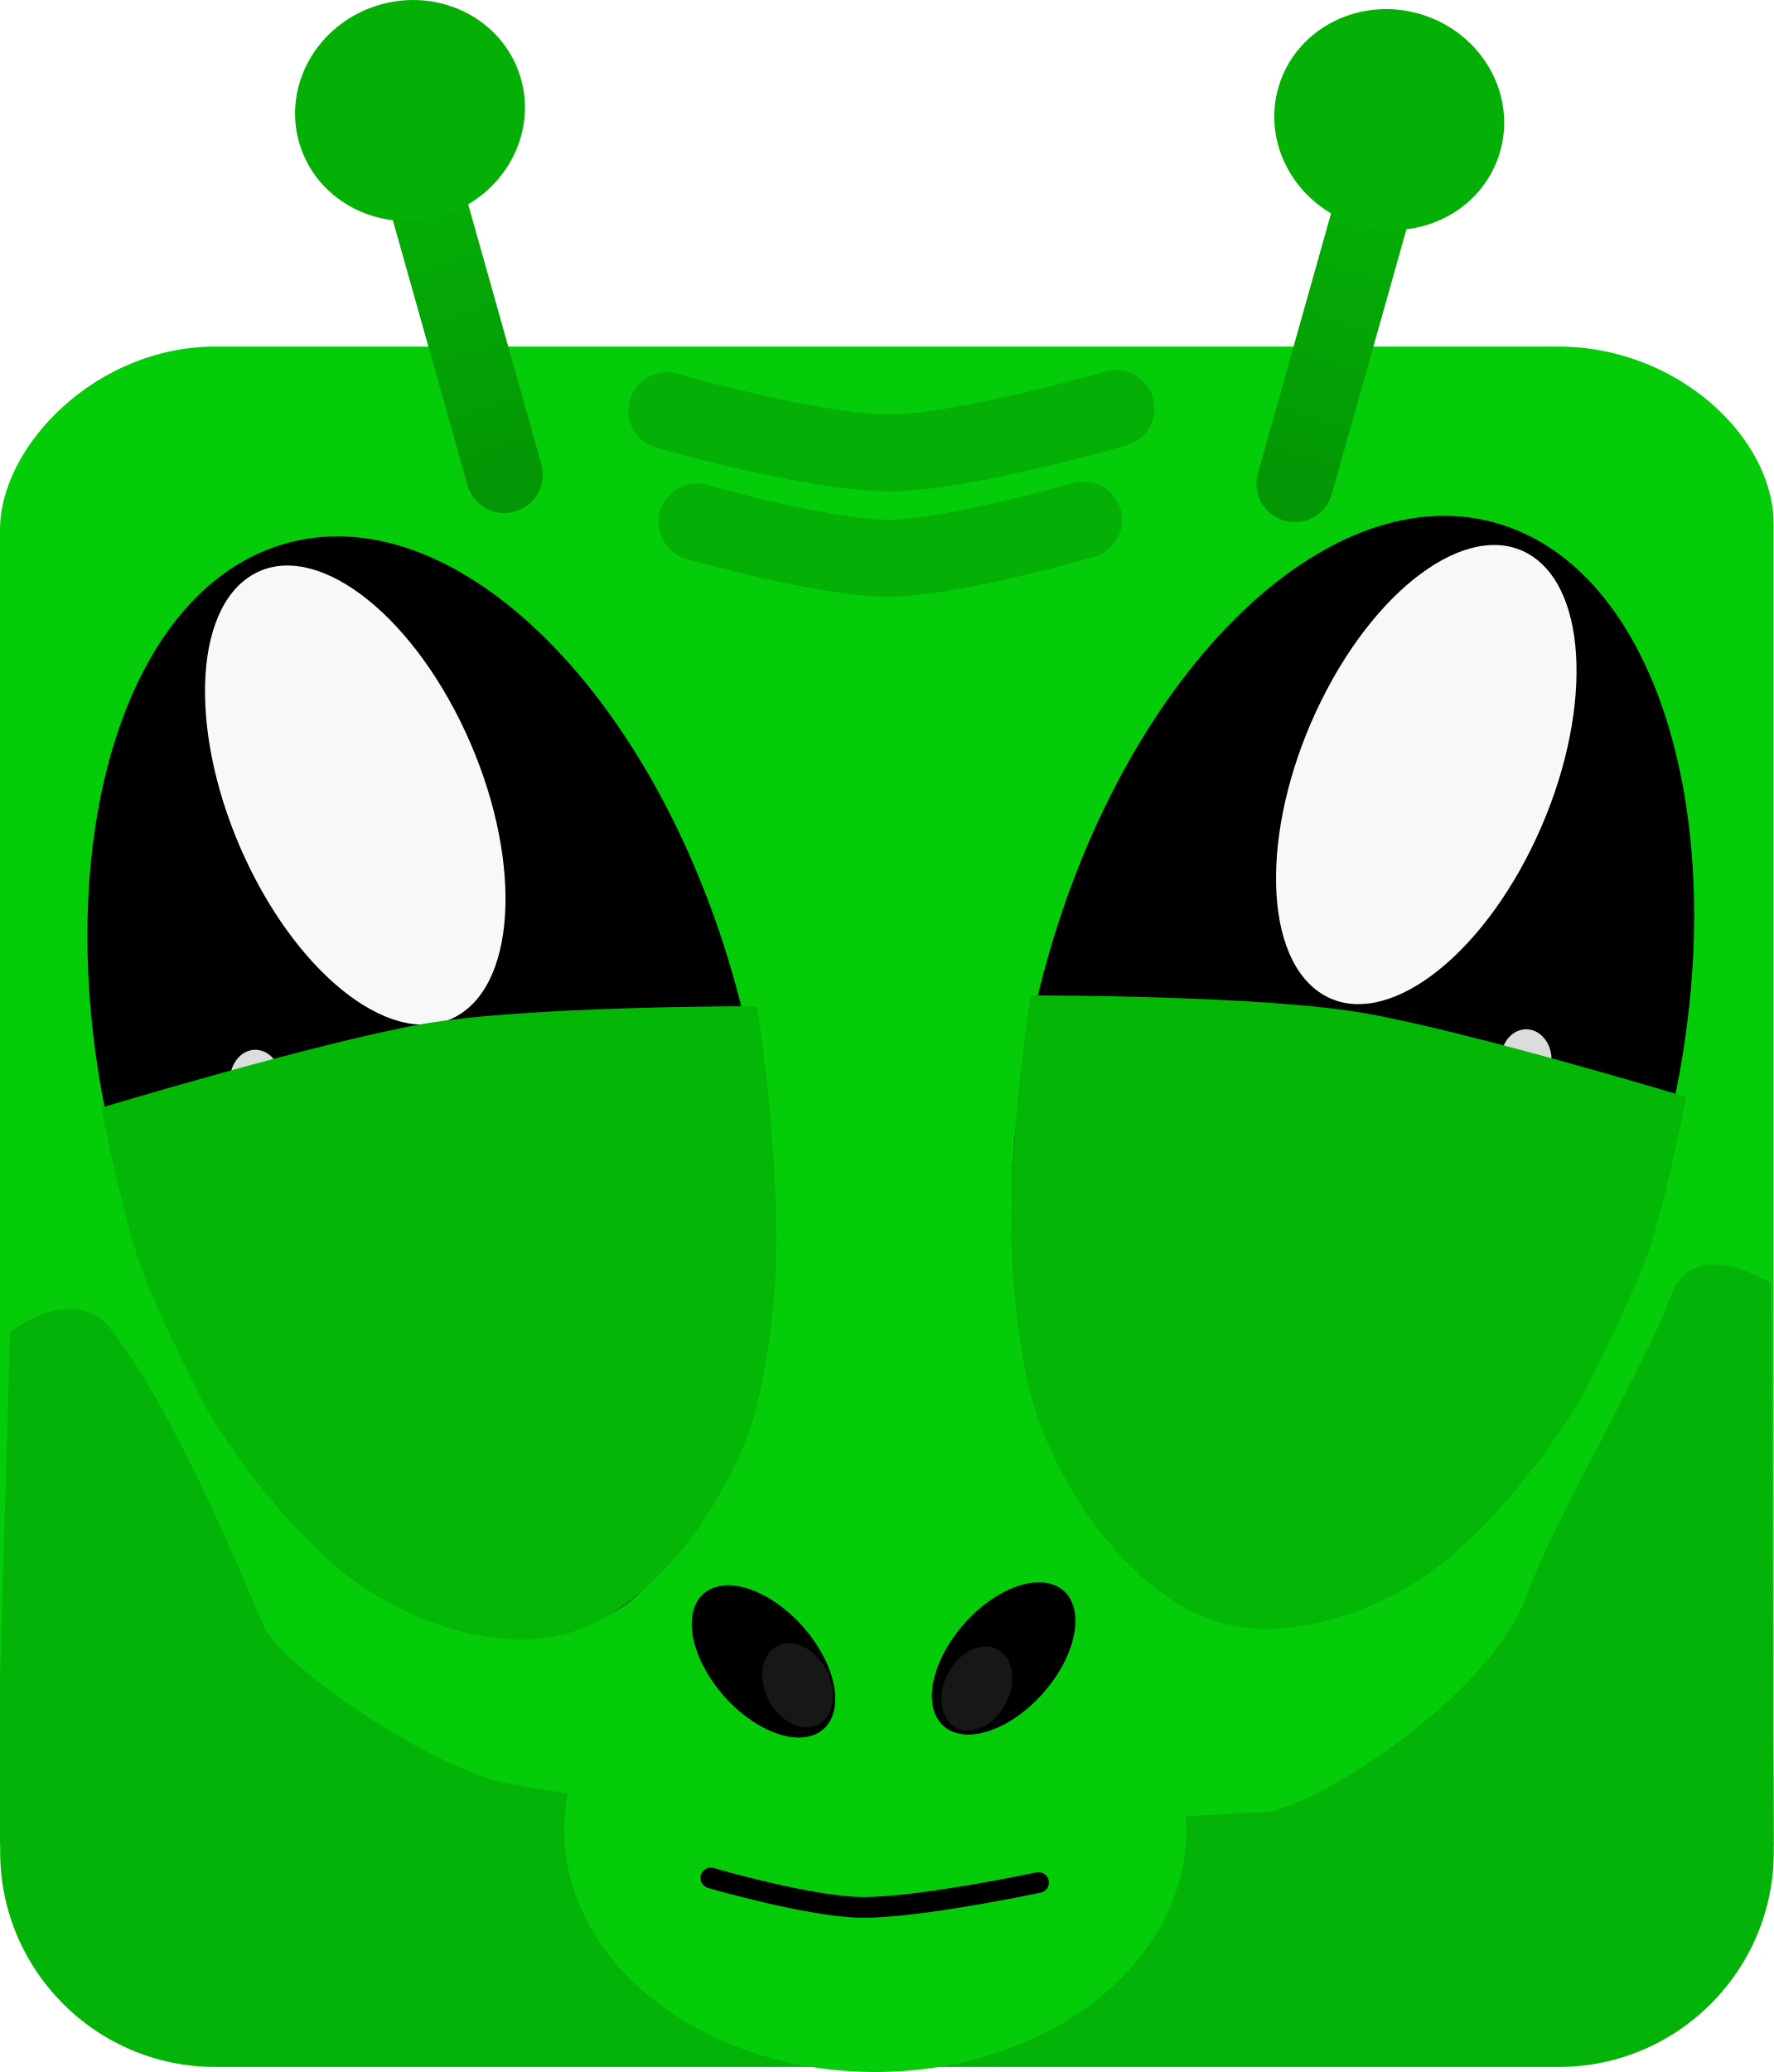
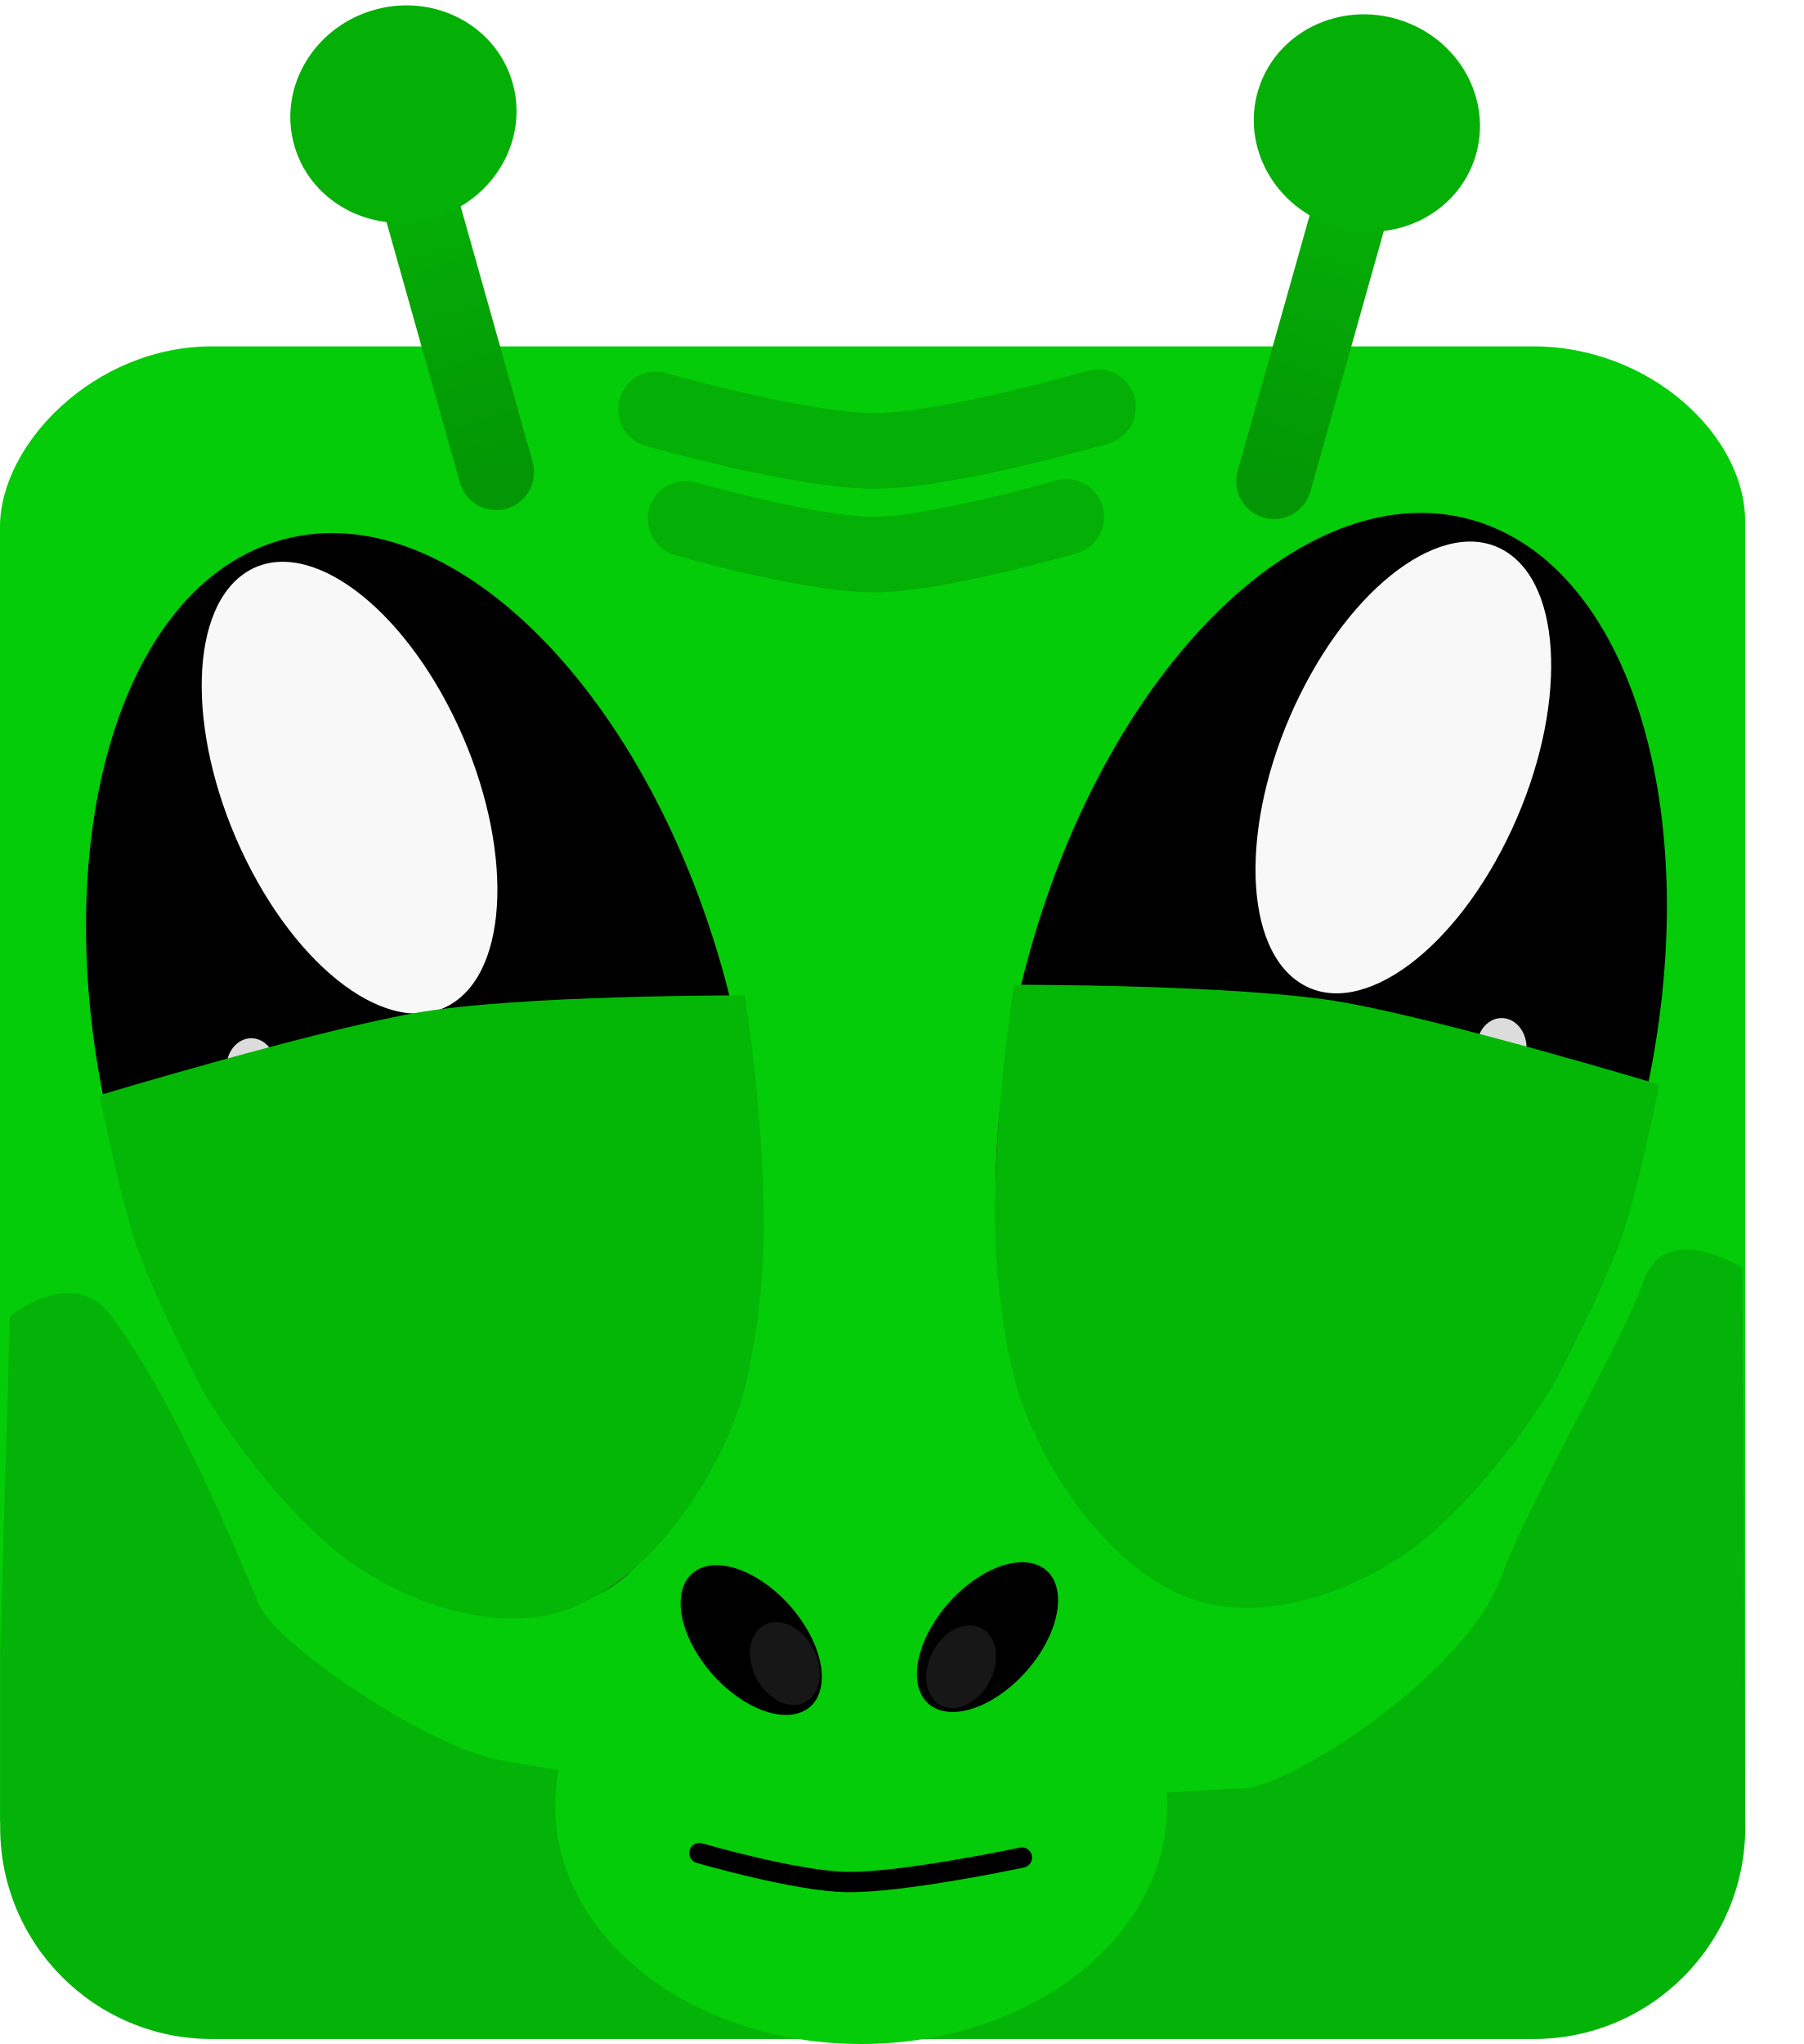
- <svg xmlns="http://www.w3.org/2000/svg" version="1.1" width="300.027" height="350.378" viewBox="0,0,300.027,350.378">
+ <svg xmlns="http://www.w3.org/2000/svg" version="1.1" width="310.041" height="351.299" viewBox="0,-0.921,310.041,351.299">
  <defs>
    <linearGradient x1="1594.711" y1="6407.204" x2="777.832" y2="8272.719" gradientUnits="userSpaceOnUse" id="color-1">
      <stop offset="0" stop-color="#fabc2e" stop-opacity="0.1" />
      <stop offset="1" stop-color="#f27ba5" />
    </linearGradient>
    <linearGradient x1="161.003" y1="36.723" x2="175.925" y2="84.869" gradientUnits="userSpaceOnUse" id="color-2">
      <stop offset="0" stop-color="#04af06" />
      <stop offset="1" stop-color="#039705" />
    </linearGradient>
    <linearGradient x1="153.832" y1="5.732" x2="164.847" y2="41.271" gradientUnits="userSpaceOnUse" id="color-3">
      <stop offset="0" stop-color="#04af06" />
      <stop offset="1" stop-color="#04af06" />
    </linearGradient>
    <linearGradient x1="323.303" y1="38.261" x2="308.381" y2="86.407" gradientUnits="userSpaceOnUse" id="color-4">
      <stop offset="0" stop-color="#04af06" />
      <stop offset="1" stop-color="#039705" />
    </linearGradient>
    <linearGradient x1="330.475" y1="7.27" x2="319.46" y2="42.809" gradientUnits="userSpaceOnUse" id="color-5">
      <stop offset="0" stop-color="#04af06" />
      <stop offset="1" stop-color="#04af06" />
    </linearGradient>
  </defs>
  <g transform="translate(-89.98643,-4.81086)">
    <g data-paper-data="{&quot;isPaintingLayer&quot;:true}" fill-rule="nonzero" stroke-linejoin="miter" stroke-miterlimit="10" stroke-dasharray="" stroke-dashoffset="0" style="mix-blend-mode: normal">
      <path d="M125.366,331.811c-20.092,0 -35.38,-15 -35.38,-15c0,0 0,-182.832 0,-222.39c0,-14.221 16.288,-31 36.38,-31h227.24c20.092,0 36.38,15.364 36.38,30c0,39.94 0,223.39 0,223.39c0,0 -16.288,9 -36.38,9z" fill="#04cc08" stroke="none" stroke-width="1" stroke-linecap="butt" />
      <path d="M90.766,271.671c0,-7.66 7.875,-13.87 17.59,-13.87c9.715,0 17.59,6.21 17.59,13.87c0,7.66 -7.875,13.87 -17.59,13.87c-9.715,0 -17.59,-6.21 -17.59,-13.87z" fill="url(#color-1)" stroke="none" stroke-width="1" stroke-linecap="butt" />
      <path d="M353.634,354.332h-227.24c-20.092,0 -36.38,-16.288 -36.38,-36.38v-29.48l1.675,-58.364c0,0 10.86,-8.803 17.319,-0.195c11.053,14.729 21.398,40.089 25.548,49.791c2.935,6.862 28.963,24.486 41.482,26.718c63.522,11.33 115.816,4.973 127.486,4.856c7.85,-0.079 38.34,-19.291 44.627,-36.533c4.856,-13.318 20.358,-39.382 24.423,-50.755c3.787,-10.598 16.909,-2.191 16.909,-2.191l0.531,96.154c0,20.092 -16.288,36.38 -36.38,36.38z" fill="#04b307" stroke="#000000" stroke-width="0" stroke-linecap="butt" />
      <path d="M290.63,314.281c0,22.593 -23.548,40.908 -52.596,40.908c-29.048,0 -52.596,-18.315 -52.596,-40.908c0,-22.593 23.548,-40.908 52.596,-40.908c29.048,0 52.596,18.315 52.596,40.908z" fill="#04cc08" stroke="none" stroke-width="0" stroke-linecap="butt" />
      <path d="M278.76,73.871c0,0 -25.693,7.454 -38.195,7.518c-12.823,0.065 -37.803,-7.132 -37.803,-7.132" fill="none" stroke="#04af06" stroke-width="13" stroke-linecap="round" />
      <path d="M228.21,283.075c4.446,6.952 3.983,13.791 -1.033,15.273c-5.016,1.483 -12.687,-2.951 -17.133,-9.903c-4.446,-6.952 -3.983,-13.791 1.033,-15.273c5.016,-1.483 12.687,2.951 17.133,9.903z" fill="#000000" stroke="none" stroke-width="0" stroke-linecap="butt" />
      <path d="M267.796,272.667c5.016,1.483 5.479,8.321 1.033,15.273c-4.446,6.952 -12.117,11.386 -17.133,9.903c-5.016,-1.483 -5.479,-8.321 -1.033,-15.273c4.446,-6.952 12.117,-11.386 17.133,-9.903z" data-paper-data="{&quot;index&quot;:null}" fill="#000000" stroke="none" stroke-width="0" stroke-linecap="butt" />
      <path d="M229.797,287.222c1.932,3.665 1.313,7.788 -1.382,9.208c-2.695,1.42 -6.446,-0.4 -8.378,-4.065c-1.932,-3.665 -1.313,-7.788 1.382,-9.208c2.695,-1.42 6.446,0.4 8.378,4.065z" fill="#171717" stroke="none" stroke-width="0" stroke-linecap="butt" />
      <path d="M258.701,283.72c2.695,1.42 3.314,5.543 1.382,9.208c-1.932,3.665 -5.682,5.485 -8.378,4.065c-2.695,-1.42 -3.314,-5.543 -1.382,-9.208c1.932,-3.665 5.682,-5.485 8.378,-4.065z" data-paper-data="{&quot;index&quot;:null}" fill="#171717" stroke="none" stroke-width="0" stroke-linecap="butt" />
      <path d="M265.655,323.147c0,0 -20.412,4.336 -29.999,4.203c-8.828,-0.123 -25.434,-4.973 -25.434,-4.973" fill="none" stroke="#000000" stroke-width="3.5" stroke-linecap="round" />
      <path d="M273.276,92.726c0,0 -22.114,6.416 -32.874,6.471c-11.036,0.056 -32.537,-6.138 -32.537,-6.138" fill="none" stroke="#04af06" stroke-width="13" stroke-linecap="round" />
      <path d="M175.302,85.062l-13.676,-48.532" fill="none" stroke="url(#color-2)" stroke-width="13" stroke-linecap="round" />
      <path d="M177.984,17.722c3.042,9.814 -2.84,20.357 -13.138,23.548c-10.297,3.192 -21.111,-2.177 -24.153,-11.99c-3.042,-9.814 2.84,-20.357 13.138,-23.548c10.297,-3.192 21.111,2.177 24.153,11.99z" fill="url(#color-3)" stroke="#04af06" stroke-width="0" stroke-linecap="butt" />
      <path d="M343.873,93.499c28.704,8.988 40.769,56.902 26.947,107.019c-13.822,50.117 -48.296,83.458 -77,74.47c-28.704,-8.988 -40.769,-56.902 -26.947,-107.019c13.822,-50.117 48.296,-83.458 77,-74.47z" data-paper-data="{&quot;index&quot;:null}" fill="#000000" stroke="none" stroke-width="0" stroke-linecap="butt" />
      <path d="M349.411,99.048c9.812,6.901 9.63,28.947 -0.407,49.24c-10.037,20.294 -26.129,31.15 -35.941,24.249c-9.812,-6.901 -9.63,-28.947 0.407,-49.24c10.037,-20.294 26.129,-31.15 35.941,-24.249z" data-paper-data="{&quot;index&quot;:null}" fill="#f8f8f8" stroke="none" stroke-width="0" stroke-linecap="butt" />
      <path d="M277.493,184.464c10.327,-1.86 22.53,4.766 23.102,5.146c19.829,13.197 31.308,77.919 19.687,82.181c-4.716,1.73 -23.913,10.939 -36.792,-0.728c-7.952,-7.204 -15.489,-20.025 -19.123,-33.831c-4.053,-15.396 -3.653,-31.947 -1.822,-41.849c0.088,-0.478 5.917,-9.293 14.948,-10.92z" data-paper-data="{&quot;index&quot;:null}" fill="#292929" stroke="none" stroke-width="0" stroke-linecap="butt" />
      <path d="M281.591,250.05c-0.345,-2.795 1.275,-5.394 3.619,-5.806c2.344,-0.412 4.524,1.52 4.869,4.315c0.345,2.795 -1.275,5.394 -3.619,5.806c-2.344,0.412 -4.524,-1.52 -4.869,-4.315z" fill="#414141" stroke="none" stroke-width="0.5" stroke-linecap="butt" />
      <path d="M268.617,192.505c-0.345,-2.795 1.275,-5.394 3.619,-5.806c2.344,-0.412 4.524,1.52 4.869,4.315c0.345,2.795 -1.275,5.394 -3.619,5.806c-2.344,0.412 -4.524,-1.52 -4.869,-4.315z" fill="#414141" stroke="none" stroke-width="0.5" stroke-linecap="butt" />
      <path d="M343.887,184.72c-0.345,-2.795 1.275,-5.394 3.619,-5.806c2.344,-0.412 4.524,1.52 4.869,4.315c0.345,2.795 -1.275,5.394 -3.619,5.806c-2.344,0.412 -4.524,-1.52 -4.869,-4.315z" fill="#dcdcdc" stroke="none" stroke-width="0.5" stroke-linecap="butt" />
      <path d="M214.441,171.44c13.822,50.117 1.758,98.031 -26.947,107.019c-28.704,8.988 -63.178,-24.353 -77,-74.47c-13.822,-50.117 -1.758,-98.031 26.947,-107.019c28.704,-8.988 63.178,24.353 77,74.47z" data-paper-data="{&quot;index&quot;:null}" fill="#000000" stroke="none" stroke-width="0" stroke-linecap="butt" />
      <path d="M131.903,102.519c9.812,-6.901 25.904,3.956 35.941,24.249c10.037,20.294 10.22,42.339 0.407,49.24c-9.812,6.901 -25.904,-3.956 -35.941,-24.249c-10.037,-20.294 -10.22,-42.339 -0.407,-49.24z" data-paper-data="{&quot;index&quot;:null}" fill="#f8f8f8" stroke="none" stroke-width="0" stroke-linecap="butt" />
      <path d="M218.768,198.854c1.831,9.902 2.23,26.453 -1.822,41.849c-3.634,13.806 -11.171,26.627 -19.123,33.831c-12.879,11.667 -32.076,2.458 -36.792,0.728c-11.621,-4.262 -0.142,-68.984 19.687,-82.181c0.572,-0.38 12.775,-7.007 23.102,-5.146c9.031,1.627 14.86,10.442 14.948,10.92z" data-paper-data="{&quot;index&quot;:null}" fill="#292929" stroke="none" stroke-width="0" stroke-linecap="butt" />
      <path d="M194.853,257.836c-2.344,-0.412 -3.964,-3.011 -3.619,-5.806c0.345,-2.795 2.525,-4.727 4.869,-4.315c2.344,0.412 3.964,3.011 3.619,5.806c-0.345,2.795 -2.525,4.727 -4.869,4.315z" fill="#414141" stroke="none" stroke-width="0.5" stroke-linecap="butt" />
      <path d="M207.827,200.291c-2.344,-0.412 -3.964,-3.011 -3.619,-5.806c0.345,-2.795 2.525,-4.727 4.869,-4.315c2.344,0.412 3.964,3.011 3.619,5.806c-0.345,2.795 -2.525,4.727 -4.869,4.315z" fill="#414141" stroke="none" stroke-width="0.5" stroke-linecap="butt" />
      <path d="M132.557,192.506c-2.344,-0.412 -3.964,-3.011 -3.619,-5.806c0.345,-2.795 2.525,-4.727 4.869,-4.315c2.344,0.412 3.964,3.011 3.619,5.806c-0.345,2.795 -2.525,4.727 -4.869,4.315z" fill="#dcdcdc" stroke="none" stroke-width="0.5" stroke-linecap="butt" />
      <path d="M309.004,86.6l13.676,-48.532" data-paper-data="{&quot;index&quot;:null}" fill="none" stroke="url(#color-4)" stroke-width="13" stroke-linecap="round" />
      <path d="M330.475,7.27c10.297,3.192 16.179,13.735 13.138,23.548c-3.042,9.814 -13.855,15.182 -24.153,11.99c-10.297,-3.192 -16.179,-13.735 -13.138,-23.548c3.042,-9.814 13.855,-15.182 24.153,-11.99z" data-paper-data="{&quot;index&quot;:null}" fill="url(#color-5)" stroke="#04af06" stroke-width="0" stroke-linecap="butt" />
      <path d="M107.107,192.121c0,0 36.046,-10.869 54.115,-14.106c17.564,-3.146 56.818,-3.055 56.818,-3.055c0,0 3.222,20.108 3.273,39.368c0.035,13.46 -2.5,26.506 -4.434,31.983c-5.143,14.564 -17.114,30.759 -30.972,34.735c-12.12,3.477 -28.755,-2.243 -39.689,-11.855c-12.997,-11.427 -21.596,-26.685 -21.596,-26.685c0,0 -8.176,-15.866 -11.027,-24.068c-2.981,-8.576 -6.487,-26.317 -6.487,-26.317z" data-paper-data="{&quot;index&quot;:null}" fill="#04b707" stroke="none" stroke-width="0" stroke-linecap="butt" />
      <path d="M368.75,216.619c-2.851,8.202 -11.027,24.068 -11.027,24.068c0,0 -8.599,15.257 -21.596,26.685c-10.933,9.613 -27.569,15.332 -39.689,11.855c-13.857,-3.975 -25.829,-20.171 -30.972,-34.735c-1.934,-5.478 -4.469,-18.523 -4.434,-31.983c0.05,-19.26 3.273,-39.368 3.273,-39.368c0,0 39.254,-0.091 56.818,3.055c18.069,3.237 54.115,14.106 54.115,14.106c0,0 -3.506,17.74 -6.487,26.317z" data-paper-data="{&quot;index&quot;:null}" fill="#04b707" stroke="none" stroke-width="0" stroke-linecap="butt" />
    </g>
  </g>
</svg>
